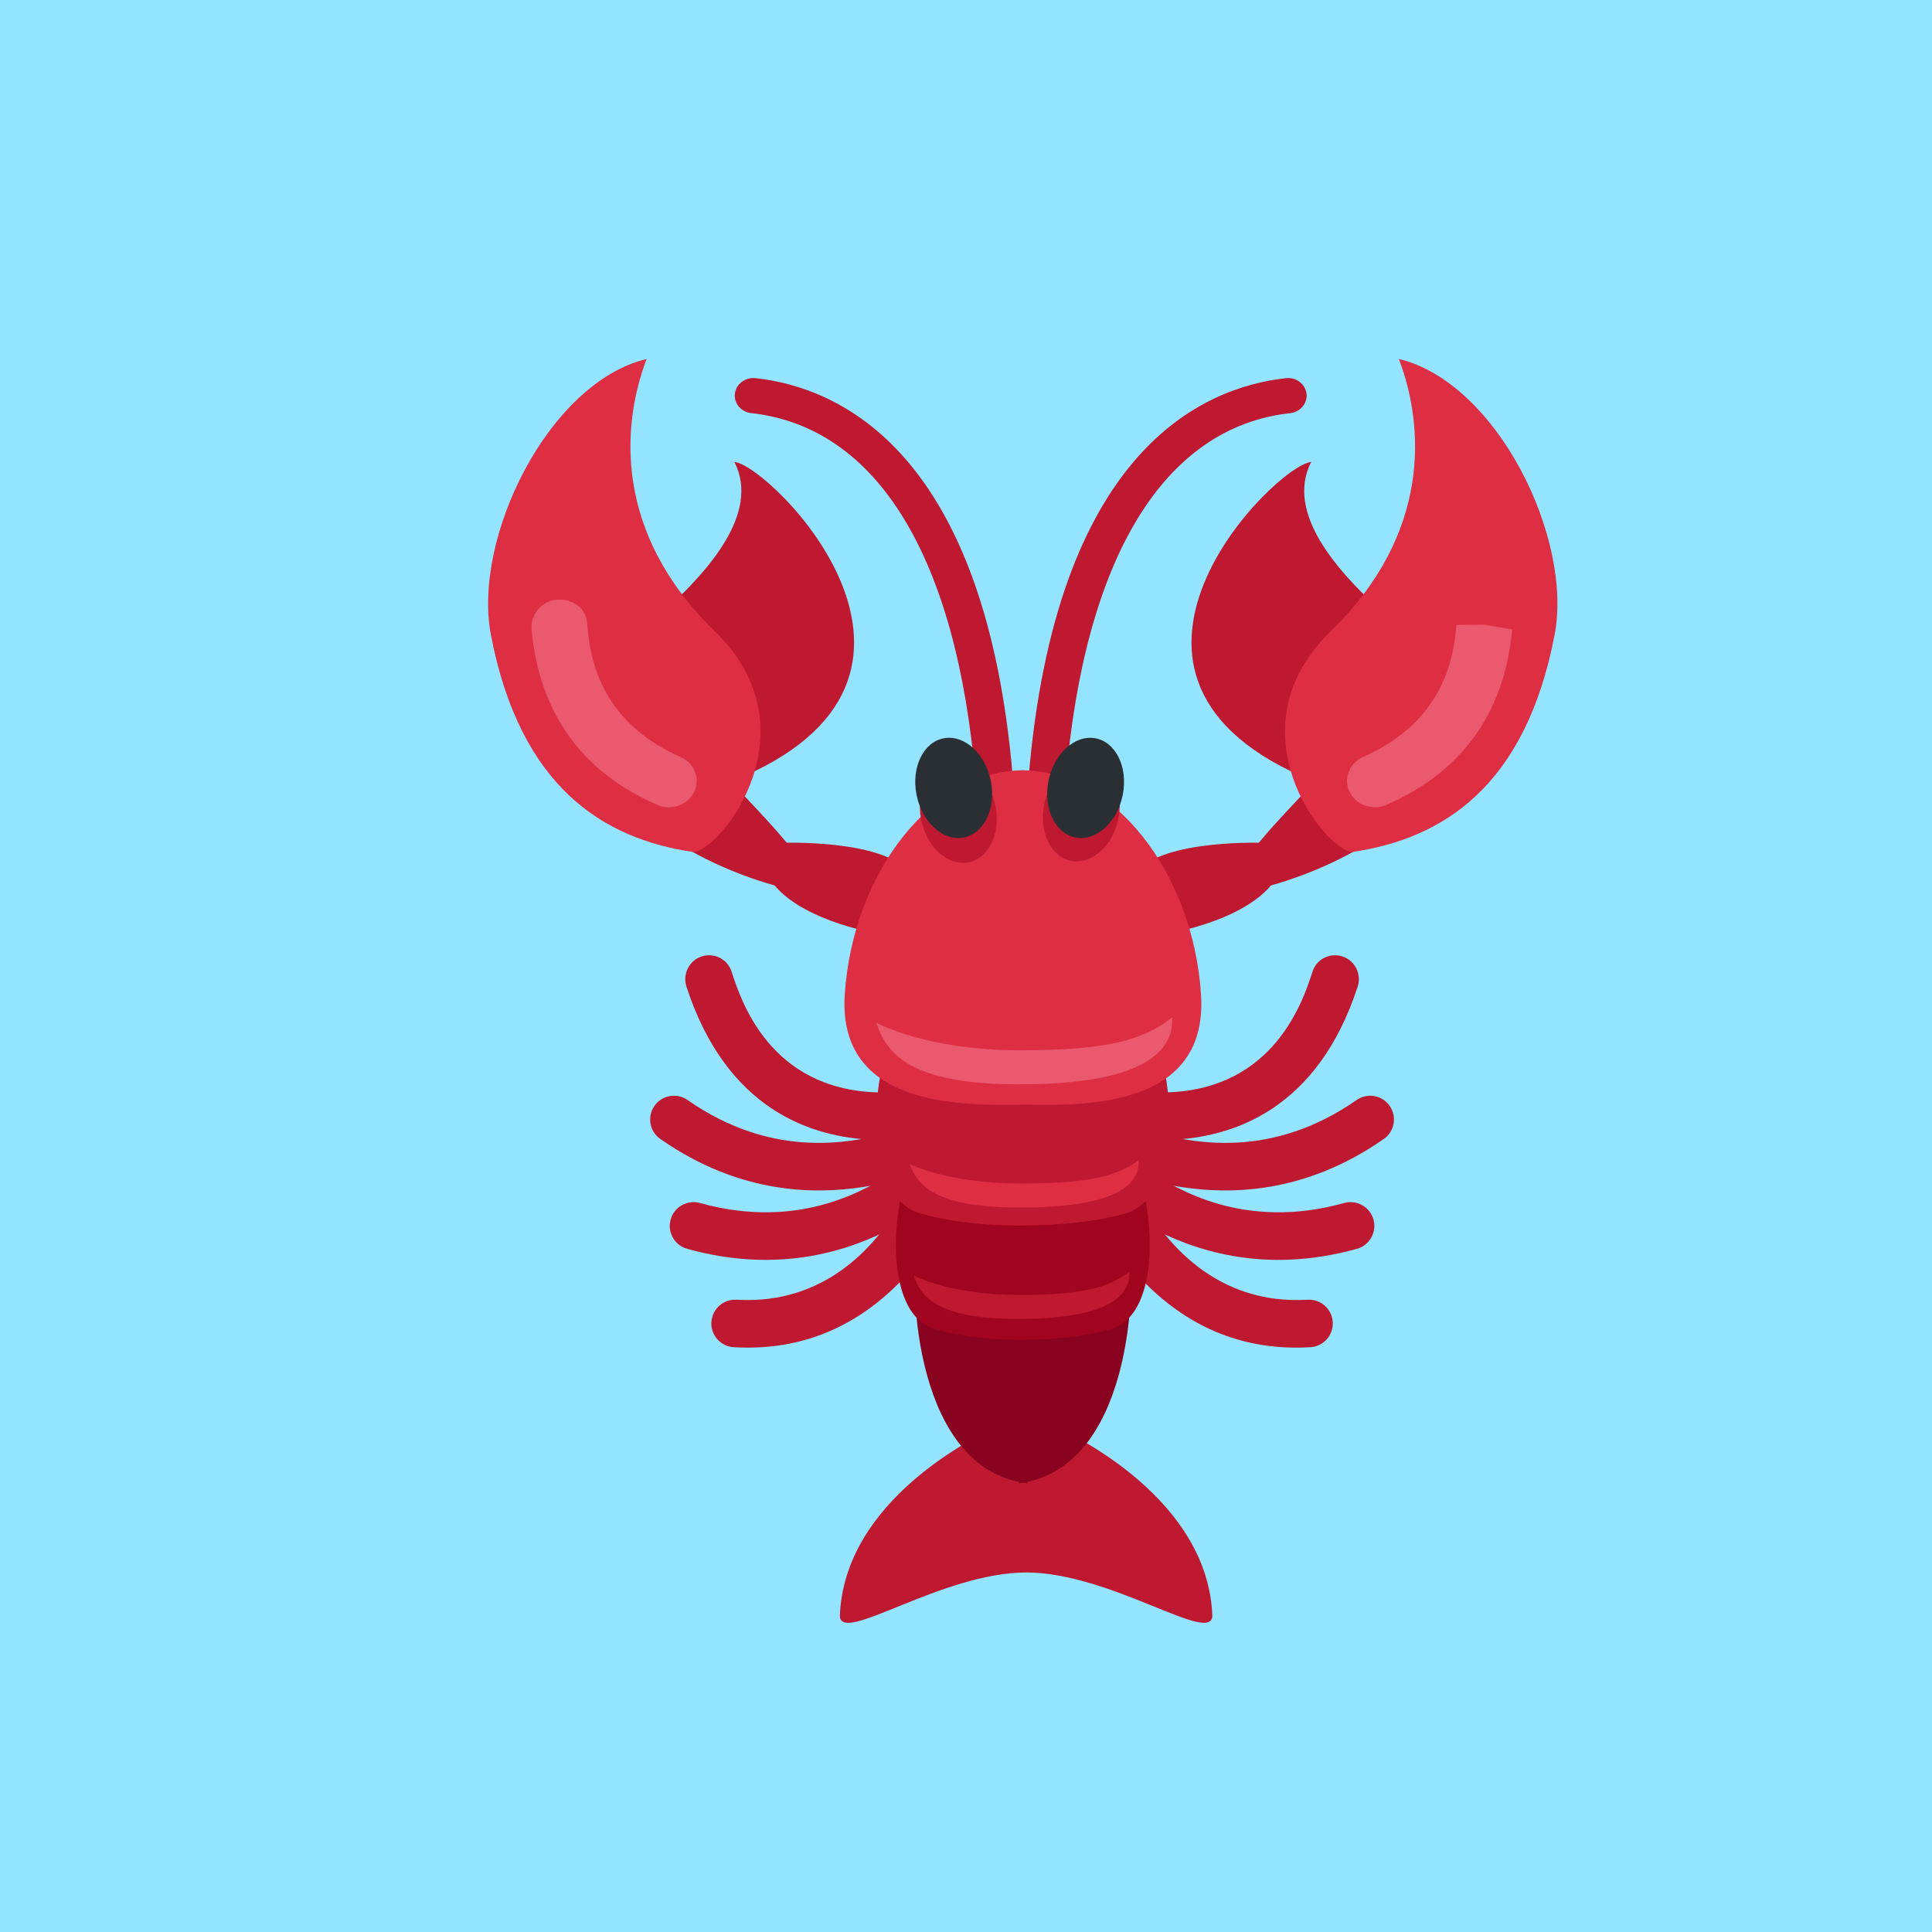
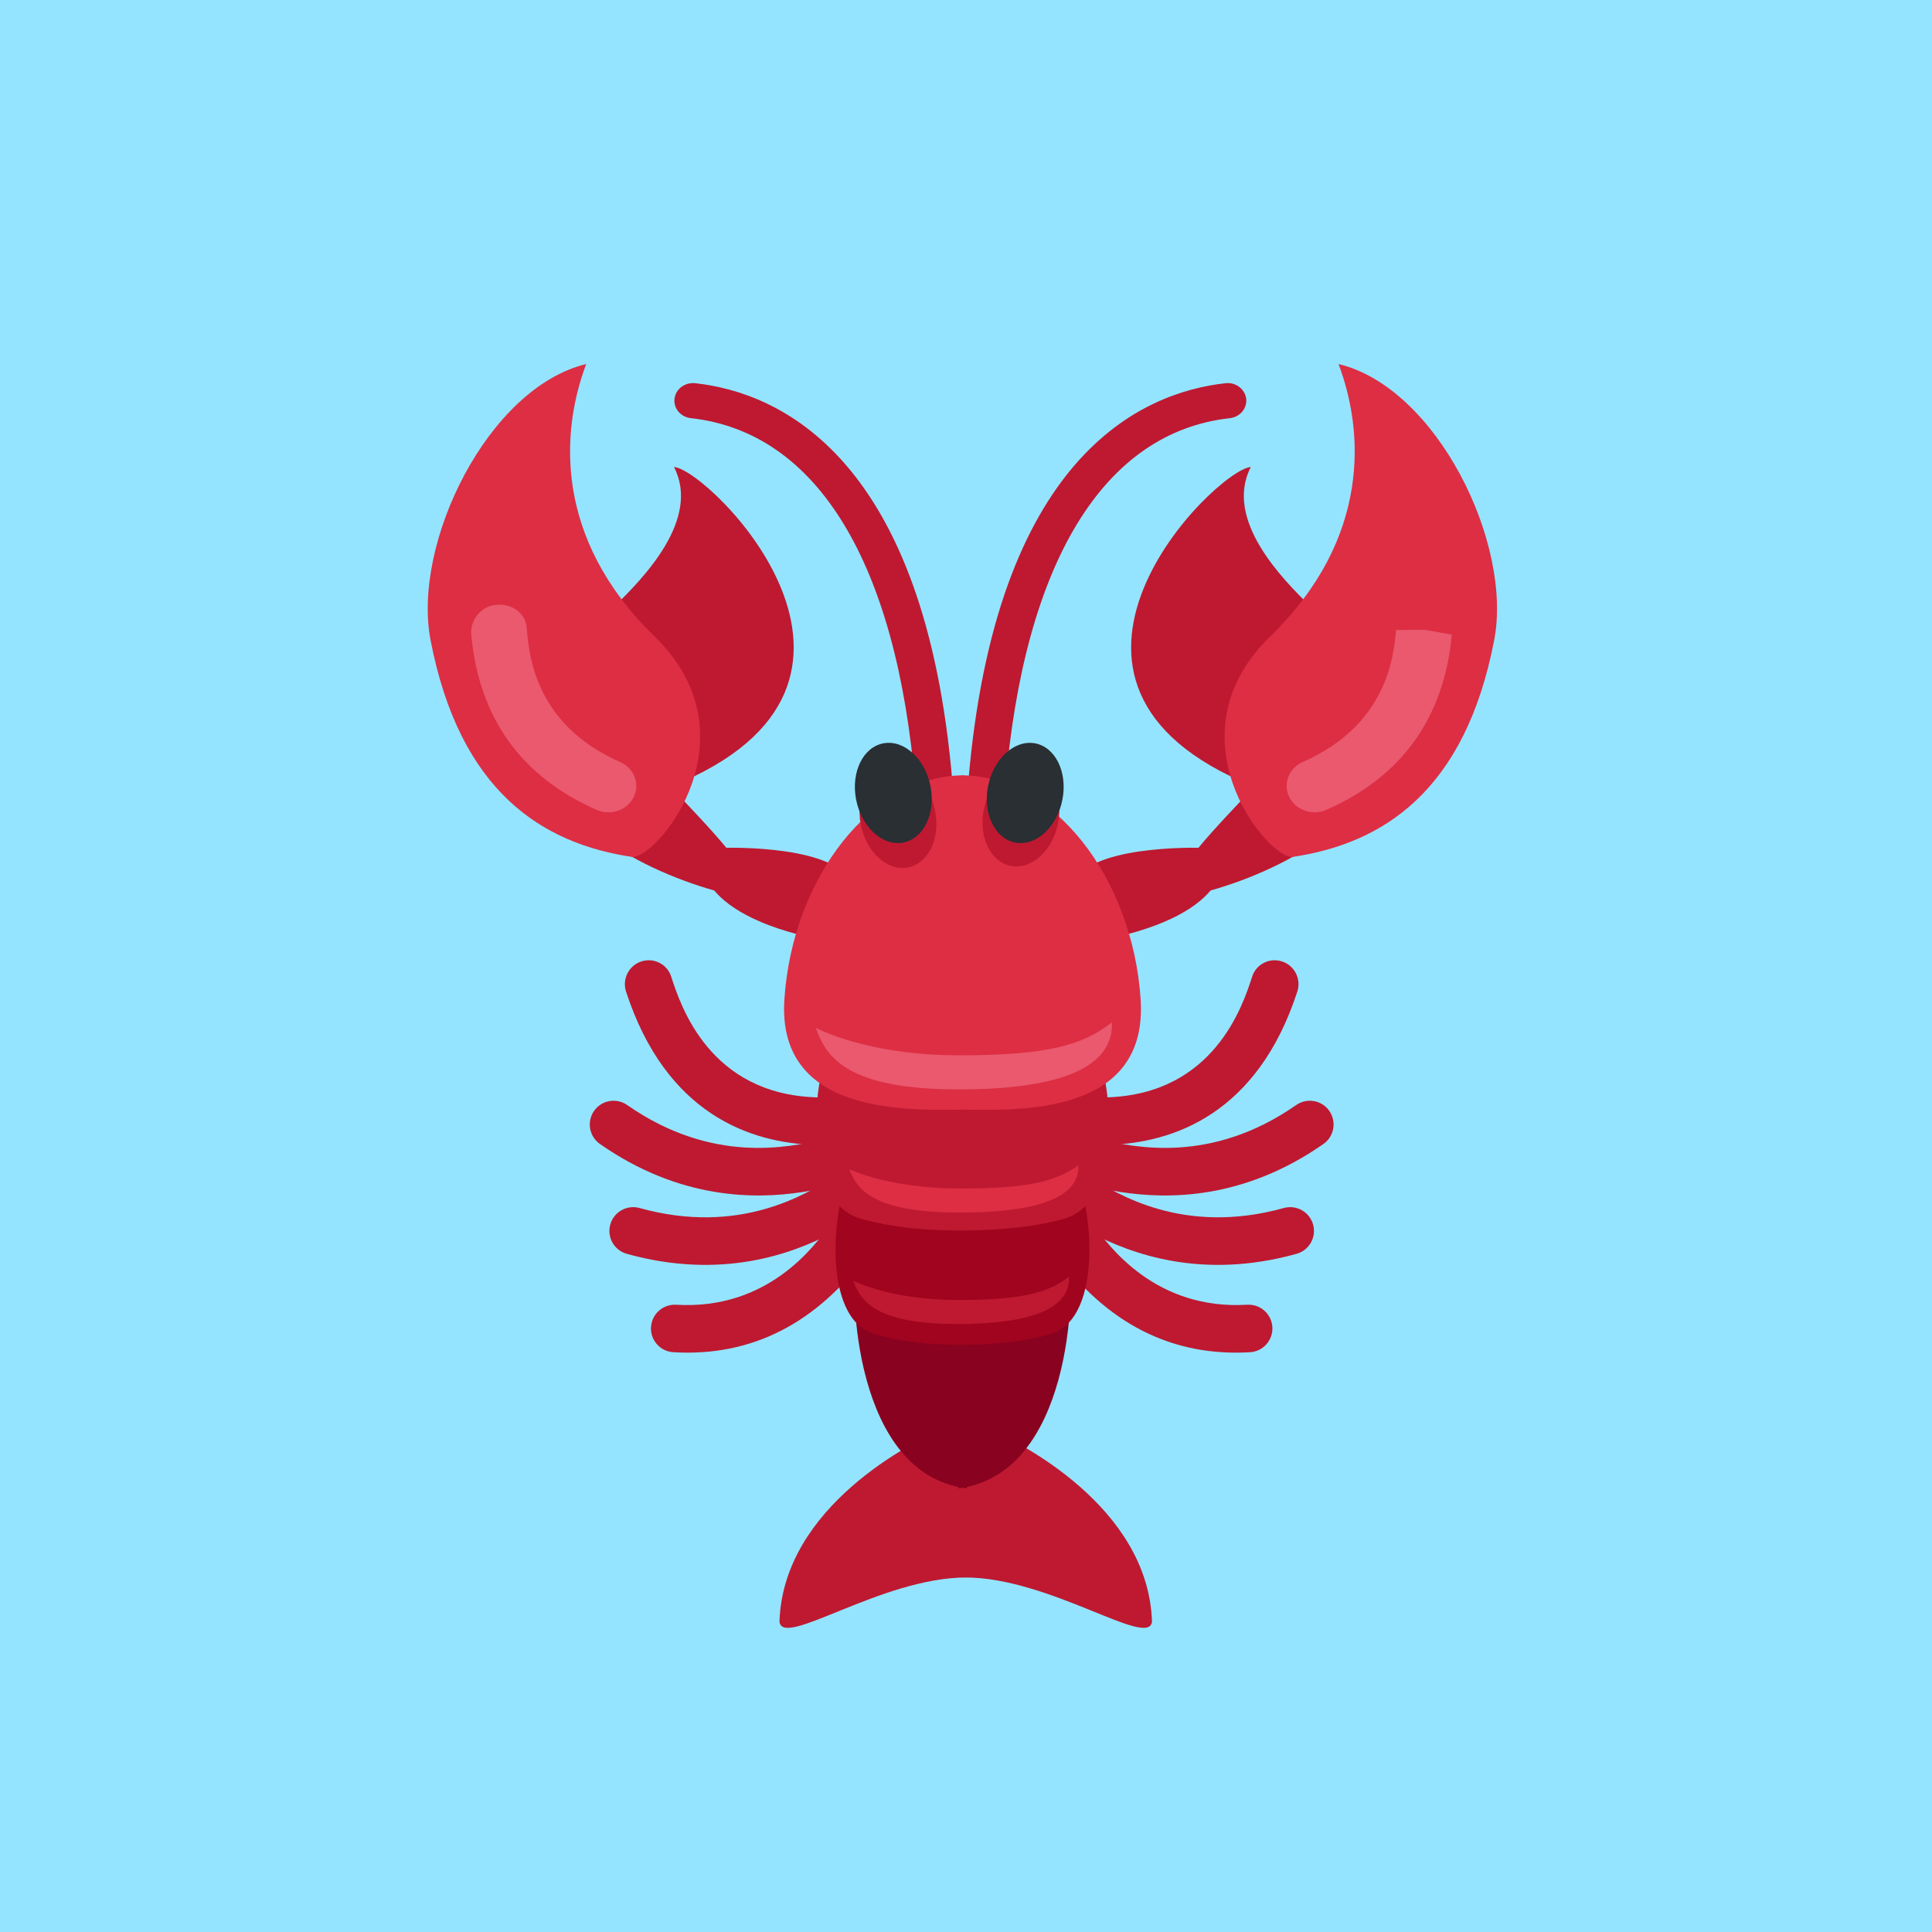
<svg xmlns="http://www.w3.org/2000/svg" width="64" height="64">
  <g class="layer">
    <rect fill="#94e4ff" height="64" id="svg_4" stroke-width="0" width="64" x="0" y="0" />
  </g>
  <g class="layer">
-     <g id="svg_37">
-       <path d="m29.049,37.76l-0.064,0c-2.117,-0.069 -4.919,-1.006 -6.246,-5.077c-0.135,-0.413 0.089,-0.864 0.503,-0.999c0.414,-0.135 0.857,0.085 0.992,0.499l0.003,0.011c0.312,0.959 1.263,3.876 4.8,3.991c0.435,0.015 0.776,0.378 0.762,0.812c-0.014,0.415 -0.344,0.743 -0.75,0.763zm-5.348,5.637c0.151,-0.221 0.411,-0.359 0.698,-0.342c3.034,0.181 4.578,-1.938 5.086,-2.634c0.256,-0.352 0.749,-0.429 1.1,-0.173c0.352,0.256 0.414,0.747 0.173,1.1c-1.698,2.33 -3.869,3.434 -6.453,3.28c-0.434,-0.026 -0.766,-0.399 -0.74,-0.834c0.01,-0.148 0.059,-0.284 0.136,-0.397z" fill="#be1931" id="svg_34" />
-       <path d="m28.564,39.325c0.421,-0.064 0.767,-0.141 1.022,-0.2l0.179,-0.04c0.426,-0.092 0.695,-0.511 0.603,-0.937c-0.092,-0.425 -0.515,-0.698 -0.937,-0.603l-0.193,0.043c-1.087,0.245 -3.635,0.824 -6.463,-1.149c-0.357,-0.248 -0.849,-0.161 -1.096,0.195c-0.249,0.357 -0.161,0.848 0.195,1.096c2.665,1.86 5.165,1.826 6.69,1.595z" fill="#be1931" id="svg_35" />
-       <path d="m29.605,40.656c0.376,-0.199 1.053,-0.624 1.053,-0.624c0.371,-0.228 0.487,-0.712 0.259,-1.084c-0.227,-0.37 -0.718,-0.488 -1.084,-0.259l-0.168,0.105c-0.944,0.591 -3.156,1.981 -6.479,1.057c-0.419,-0.116 -0.854,0.129 -0.97,0.548c-0.117,0.419 0.129,0.854 0.548,0.97c3.131,0.87 5.479,0.009 6.841,-0.713z" fill="#be1931" id="svg_36" />
+     <g id="svg_2">
+       <g id="svg_37">
+         <path d="m27.049,37.926l-0.064,0c-2.117,-0.069 -4.919,-1.006 -6.246,-5.077c-0.135,-0.413 0.089,-0.864 0.503,-0.999c0.414,-0.135 0.857,0.085 0.992,0.499l0.003,0.011c0.312,0.959 1.263,3.876 4.8,3.991c0.435,0.015 0.776,0.378 0.762,0.812c-0.014,0.415 -0.344,0.743 -0.75,0.763zm-5.348,5.637c0.151,-0.221 0.411,-0.359 0.698,-0.342c3.034,0.181 4.578,-1.938 5.086,-2.634c0.256,-0.352 0.749,-0.429 1.1,-0.173c0.352,0.256 0.414,0.747 0.173,1.1c-1.698,2.33 -3.869,3.434 -6.453,3.28c-0.434,-0.026 -0.766,-0.399 -0.74,-0.834c0.01,-0.148 0.059,-0.284 0.136,-0.397z" fill="#be1931" id="svg_34" />
+         <path d="m26.564,39.491c0.421,-0.064 0.767,-0.141 1.022,-0.2l0.179,-0.04c0.426,-0.092 0.695,-0.511 0.603,-0.937c-0.092,-0.425 -0.515,-0.698 -0.937,-0.603l-0.193,0.043c-1.087,0.245 -3.635,0.824 -6.463,-1.149c-0.357,-0.248 -0.849,-0.161 -1.096,0.195c-0.249,0.357 -0.161,0.848 0.195,1.096c2.665,1.86 5.165,1.826 6.69,1.595z" fill="#be1931" id="svg_35" />
+         <path d="m27.605,40.822c0.376,-0.199 1.053,-0.624 1.053,-0.624c0.371,-0.228 0.487,-0.712 0.259,-1.084c-0.227,-0.37 -0.718,-0.488 -1.084,-0.259l-0.168,0.105c-0.944,0.591 -3.156,1.981 -6.479,1.057c-0.419,-0.116 -0.854,0.129 -0.97,0.548c-0.117,0.419 0.129,0.854 0.548,0.97c3.131,0.87 5.479,0.009 6.841,-0.713z" fill="#be1931" id="svg_36" />
+       </g>
+       <g id="svg_43">
+         <path d="m36.109,40.822c-0.376,-0.199 -1.053,-0.624 -1.053,-0.624c-0.371,-0.228 -0.487,-0.712 -0.259,-1.084c0.227,-0.37 0.718,-0.488 1.084,-0.259l0.168,0.105c0.944,0.591 3.156,1.981 6.479,1.057c0.419,-0.116 0.854,0.129 0.97,0.548c0.117,0.419 -0.129,0.854 -0.548,0.97c-3.131,0.87 -5.479,0.009 -6.841,-0.713z" fill="#be1931" id="svg_41" />
+         <path d="m37.15,39.491c-0.421,-0.064 -0.767,-0.141 -1.022,-0.2l-0.179,-0.04c-0.426,-0.092 -0.695,-0.511 -0.603,-0.937c0.092,-0.425 0.515,-0.698 0.937,-0.603l0.193,0.043c1.087,0.245 3.635,0.824 6.463,-1.149c0.357,-0.248 0.849,-0.161 1.096,0.195c0.249,0.357 0.161,0.848 -0.195,1.096c-2.664,1.86 -5.165,1.826 -6.69,1.595z" fill="#be1931" id="svg_40" />
+         <path d="m36.665,37.926l0.064,0c2.117,-0.069 4.919,-1.006 6.246,-5.077c0.135,-0.413 -0.089,-0.864 -0.503,-0.999c-0.414,-0.135 -0.857,0.085 -0.992,0.499l-0.003,0.011c-0.312,0.959 -1.263,3.876 -4.8,3.991c-0.435,0.015 -0.776,0.378 -0.762,0.812c0.015,0.415 0.344,0.743 0.75,0.763zm5.348,5.637c-0.151,-0.221 -0.411,-0.359 -0.698,-0.342c-3.034,0.181 -4.578,-1.938 -5.086,-2.634c-0.256,-0.352 -0.749,-0.429 -1.1,-0.173c-0.352,0.256 -0.414,0.747 -0.173,1.1c1.698,2.33 3.869,3.434 6.453,3.28c0.434,-0.026 0.766,-0.399 0.74,-0.834c-0.009,-0.148 -0.058,-0.284 -0.136,-0.397z" fill="#be1931" id="svg_39" />
+       </g>
+       <path d="m20.363,20.078c0.929,-0.908 2.861,-2.869 1.964,-4.609c1.172,0.09 8.348,7.179 -0.074,10.576c-1.324,-0.16 -1.89,-5.967 -1.89,-5.967l0,0zm10.837,27.27c-0.897,0.383 -5.251,2.531 -5.379,6.365c0.085,0.92 3.373,-1.457 6.189,-1.457l0,-4.026l-0.81,-0.881l0,0l-0,0z" fill="#BE1931" id="svg_9" />
+       <path d="m32.782,47.348c0.897,0.384 5.251,2.531 5.379,6.365c-0.085,0.92 -3.373,-1.457 -6.189,-1.457l0,-4.026l0.81,-0.881l0,0zm-14.084,-21.335c0.164,1.666 3.675,3.368 6.206,3.762c0.324,-0.664 -1.673,-2.608 -2.751,-3.784c-0.603,-0.657 -0.866,-2.219 -2.699,-1.54s-0.755,1.562 -0.755,1.562z" fill="#BE1931" id="svg_10" />
+       <path d="m23.772,28.088c-0.809,0 -1.025,2.045 3.075,2.965s1.927,-1.023 1.295,-1.943c-0.81,-1.176 -4.37,-1.022 -4.37,-1.022z" fill="#BE1931" id="svg_11" />
+       <path d="m28.371,41.597c-0.231,1.151 -0.093,7.247 3.658,7.707l0,-8.167l-3.658,0.459z" fill="#89021F" id="svg_12" />
+       <path d="m43.399,20.078c-0.929,-0.908 -2.861,-2.869 -1.964,-4.609c-1.172,0.09 -8.348,7.179 0.074,10.576c1.324,-0.16 1.89,-5.967 1.89,-5.967z" fill="#BE1931" id="svg_13" />
+       <path d="m45.063,26.013c-0.164,1.666 -3.675,3.368 -6.206,3.762c-0.324,-0.664 1.673,-2.608 2.751,-3.784c0.603,-0.657 0.866,-2.219 2.699,-1.54s0.755,1.562 0.755,1.562l0,0z" fill="#BE1931" id="svg_14" />
+       <path d="m39.99,28.088c0.809,0 1.025,2.045 -3.075,2.965s-1.927,-1.023 -1.295,-1.943c0.809,-1.176 4.37,-1.022 4.37,-1.022z" fill="#BE1931" id="svg_15" />
+       <path d="m44.34,12.059c3.253,0.781 5.776,5.936 5.157,9.147c-0.966,5.015 -3.696,6.746 -6.706,7.185c-0.924,-0.068 -4.068,-4.05 -0.712,-7.311s3.095,-6.826 2.261,-9.021z" fill="#DD2E44" id="svg_16" />
+       <path d="m30.936,26.581c-0.319,0 -0.591,-0.232 -0.615,-0.537c-0.615,-7.402 -3.255,-11.731 -7.435,-12.192c-0.339,-0.037 -0.582,-0.326 -0.541,-0.647c0.04,-0.318 0.339,-0.546 0.686,-0.511c2.797,0.308 7.623,2.44 8.522,13.258c0.026,0.321 -0.227,0.601 -0.567,0.627l-0.049,0.001zm1.752,0l-0.049,-0.001c-0.34,-0.024 -0.594,-0.305 -0.567,-0.627c0.899,-10.819 5.726,-12.951 8.523,-13.258c0.334,-0.044 0.645,0.191 0.686,0.511c0.038,0.319 -0.204,0.61 -0.542,0.647c-4.179,0.46 -6.82,4.79 -7.435,12.192c-0.025,0.305 -0.295,0.537 -0.615,0.537l0,0z" fill="#BE1931" id="svg_17" />
+       <path d="m31.974,38.867c0,1.166 0.023,3.877 0.023,5.684c-0.712,0 -1.842,-0.019 -3.012,-0.35c-1.849,-0.525 -1.375,-4.547 -0.759,-5.48l3.747,0.146z" fill="#A0041E" id="svg_18" />
+       <path d="m31.917,34.436c0,1.297 0.027,4.315 0.027,6.327c-0.809,0 -2.095,-0.02 -3.426,-0.389c-2.104,-0.584 -1.564,-5.061 -0.864,-6.1l4.262,0.162z" fill="#BE1931" id="svg_19" />
+       <path d="m31.917,25.684c0,2.528 0.345,10.284 0.345,11.07c-1.726,0 -6.549,0.393 -6.278,-3.653c0.269,-4.045 2.913,-7.417 5.934,-7.417z" fill="#DD2E44" id="svg_20" />
+       <path d="m35.397,41.597c0.231,1.151 0.093,7.247 -3.658,7.707l0,-8.167l3.658,0.459z" fill="#89021F" id="svg_21" />
+       <path d="m31.793,38.867c0,1.166 -0.188,3.877 -0.188,5.684c0.712,0 2.006,-0.019 3.175,-0.35c1.849,-0.525 1.375,-4.547 0.759,-5.48l-3.746,0.146z" fill="#A0041E" id="svg_22" />
+       <path d="m31.851,34.436c0,1.297 -0.204,4.315 -0.204,6.327c0.809,0 2.273,-0.02 3.603,-0.389c2.104,-0.584 1.564,-5.061 0.864,-6.1l-4.262,0.162z" fill="#BE1931" id="svg_23" />
+       <path d="m31.851,25.684c0,2.528 -0.259,10.284 -0.259,11.07c1.726,0 6.463,0.393 6.193,-3.653s-2.913,-7.417 -5.934,-7.417zm-12.431,-13.625c-3.253,0.781 -5.776,5.936 -5.157,9.147c0.966,5.015 3.696,6.746 6.706,7.185c0.924,-0.068 4.068,-4.05 0.712,-7.311s-3.094,-6.826 -2.261,-9.021l-0,0z" fill="#DD2E44" id="svg_24" />
+       <ellipse cx="20.628" cy="22.606" fill="#BE1931" id="svg_25" rx="1.015" ry="1.435" transform="matrix(1.21641 -0.203779 0.215974 1.14771 -0.228206 5.35089)" />
+       <ellipse cx="12.193" cy="20.025" fill="#BE1931" id="svg_26" rx="1.435" ry="1.015" transform="matrix(0.215825 -1.14774 1.21644 0.203638 6.82894 36.9589)" />
+       <ellipse cx="20.503" cy="21.898" fill="#292F33" id="svg_27" rx="1.015" ry="1.435" transform="matrix(1.21641 -0.203779 0.215974 1.14771 -0.0776584 5.31291)" />
+       <ellipse cx="12.308" cy="19.361" fill="#292F33" id="svg_28" rx="1.435" ry="1.015" transform="matrix(0.215825 -1.14774 1.21644 0.203638 7.7539 36.4521)" />
+       <path d="m27.025,34.048c0.347,0.984 1.043,2.04 4.749,2.04c2.587,0 5.134,-0.437 5.058,-2.222c-0.965,0.765 -2.162,1.093 -5.058,1.093c-3.089,0 -4.749,-0.912 -4.749,-0.912z" fill="#EA596E" id="svg_29" />
+       <path d="m28.133,38.73c0.269,0.694 0.807,1.438 3.675,1.438c2.001,0 3.974,-0.308 3.914,-1.567c-0.747,0.54 -1.673,0.77 -3.914,0.77c-2.391,-0.001 -3.675,-0.642 -3.675,-0.642z" fill="#DD2E44" id="svg_30" />
+       <path d="m28.261,42.421c0.253,0.694 0.76,1.438 3.463,1.438c1.887,0 3.745,-0.308 3.689,-1.567c-0.704,0.54 -1.576,0.771 -3.689,0.771c-2.252,0 -3.463,-0.642 -3.463,-0.642z" fill="#BE1931" id="svg_31" />
+       <path d="m20.152,26.908c-0.131,0 -0.264,-0.026 -0.39,-0.082c-2.503,-1.1 -3.9,-3.054 -4.152,-5.805c-0.044,-0.48 0.327,-0.947 0.836,-0.988c0.51,-0.042 0.955,0.269 1.001,0.75l0.007,0.089c0.079,0.859 0.288,3.139 3.09,4.371c0.463,0.204 0.665,0.724 0.448,1.162c-0.157,0.317 -0.49,0.504 -0.84,0.504zm23.397,0c-0.348,0 -0.683,-0.187 -0.84,-0.505c-0.216,-0.437 -0.016,-0.958 0.448,-1.162c2.802,-1.232 3.011,-3.512 3.089,-4.371l0.932,-0.009l0.915,0.16c-0.253,2.751 -1.651,4.705 -4.154,5.805c-0.126,0.057 -0.259,0.083 -0.39,0.083z" fill="#EA596E" id="svg_32" />
+       <g fill="#BE1931" id="svg_5" />
+       <g fill="#BE1931" id="svg_1" />
+       <g fill="#BE1931" id="svg_33" />
+       <g fill="#BE1931" id="svg_38" />
    </g>
-     <g id="svg_43">
-       <path d="m38.109,40.656c-0.376,-0.199 -1.053,-0.624 -1.053,-0.624c-0.371,-0.228 -0.487,-0.712 -0.259,-1.084c0.227,-0.37 0.718,-0.488 1.084,-0.259l0.168,0.105c0.944,0.591 3.156,1.981 6.479,1.057c0.419,-0.116 0.854,0.129 0.97,0.548c0.117,0.419 -0.129,0.854 -0.548,0.97c-3.131,0.87 -5.479,0.009 -6.841,-0.713z" fill="#be1931" id="svg_41" />
-       <path d="m39.15,39.325c-0.421,-0.064 -0.767,-0.141 -1.022,-0.2l-0.179,-0.04c-0.426,-0.092 -0.695,-0.511 -0.603,-0.937c0.092,-0.425 0.515,-0.698 0.937,-0.603l0.193,0.043c1.087,0.245 3.635,0.824 6.463,-1.149c0.357,-0.248 0.849,-0.161 1.096,0.195c0.249,0.357 0.161,0.848 -0.195,1.096c-2.664,1.86 -5.165,1.826 -6.69,1.595z" fill="#be1931" id="svg_40" />
-       <path d="m38.665,37.76l0.064,0c2.117,-0.069 4.919,-1.006 6.246,-5.077c0.135,-0.413 -0.089,-0.864 -0.503,-0.999c-0.414,-0.135 -0.857,0.085 -0.992,0.499l-0.003,0.011c-0.312,0.959 -1.263,3.876 -4.8,3.991c-0.435,0.015 -0.776,0.378 -0.762,0.812c0.015,0.415 0.344,0.743 0.75,0.763zm5.348,5.637c-0.151,-0.221 -0.411,-0.359 -0.698,-0.342c-3.034,0.181 -4.578,-1.938 -5.086,-2.634c-0.256,-0.352 -0.749,-0.429 -1.1,-0.173c-0.352,0.256 -0.414,0.747 -0.173,1.1c1.698,2.33 3.869,3.434 6.453,3.28c0.434,-0.026 0.766,-0.399 0.74,-0.834c-0.009,-0.148 -0.058,-0.284 -0.136,-0.397z" fill="#be1931" id="svg_39" />
-     </g>
-     <path d="m22.363,19.912c0.929,-0.908 2.861,-2.869 1.964,-4.609c1.172,0.09 8.348,7.179 -0.074,10.576c-1.324,-0.16 -1.89,-5.967 -1.89,-5.967l0,0zm10.837,27.27c-0.897,0.383 -5.251,2.531 -5.379,6.365c0.085,0.92 3.373,-1.457 6.189,-1.457l0,-4.026l-0.81,-0.881l0,0l-0,0z" fill="#BE1931" id="svg_9" />
-     <path d="m34.782,47.181c0.897,0.384 5.251,2.531 5.379,6.365c-0.085,0.92 -3.373,-1.457 -6.189,-1.457l0,-4.026l0.81,-0.881l0,0zm-14.084,-21.335c0.164,1.666 3.675,3.368 6.206,3.762c0.324,-0.664 -1.673,-2.608 -2.751,-3.784c-0.603,-0.657 -0.866,-2.219 -2.699,-1.54s-0.755,1.562 -0.755,1.562z" fill="#BE1931" id="svg_10" />
-     <path d="m25.772,27.921c-0.809,0 -1.025,2.045 3.075,2.965s1.927,-1.023 1.295,-1.943c-0.81,-1.176 -4.37,-1.022 -4.37,-1.022z" fill="#BE1931" id="svg_11" />
-     <path d="m30.371,41.43c-0.231,1.151 -0.093,7.247 3.658,7.707l0,-8.167l-3.658,0.459z" fill="#89021F" id="svg_12" />
-     <path d="m45.399,19.912c-0.929,-0.908 -2.861,-2.869 -1.964,-4.609c-1.172,0.09 -8.348,7.179 0.074,10.576c1.324,-0.16 1.89,-5.967 1.89,-5.967z" fill="#BE1931" id="svg_13" />
-     <path d="m47.063,25.846c-0.164,1.666 -3.675,3.368 -6.206,3.762c-0.324,-0.664 1.673,-2.608 2.751,-3.784c0.603,-0.657 0.866,-2.219 2.699,-1.54s0.755,1.562 0.755,1.562l0,0z" fill="#BE1931" id="svg_14" />
-     <path d="m41.99,27.921c0.809,0 1.025,2.045 -3.075,2.965s-1.927,-1.023 -1.295,-1.943c0.809,-1.176 4.37,-1.022 4.37,-1.022z" fill="#BE1931" id="svg_15" />
-     <path d="m46.34,11.892c3.253,0.781 5.776,5.936 5.157,9.147c-0.966,5.015 -3.696,6.746 -6.706,7.185c-0.924,-0.068 -4.068,-4.05 -0.712,-7.311s3.095,-6.826 2.261,-9.021z" fill="#DD2E44" id="svg_16" />
-     <path d="m32.936,26.414c-0.319,0 -0.591,-0.232 -0.615,-0.537c-0.615,-7.402 -3.255,-11.731 -7.435,-12.192c-0.339,-0.037 -0.582,-0.326 -0.541,-0.647c0.04,-0.318 0.339,-0.546 0.686,-0.511c2.797,0.308 7.623,2.44 8.522,13.258c0.026,0.321 -0.227,0.601 -0.567,0.627l-0.049,0.001zm1.752,0l-0.049,-0.001c-0.34,-0.024 -0.594,-0.305 -0.567,-0.627c0.899,-10.819 5.726,-12.951 8.523,-13.258c0.334,-0.044 0.645,0.191 0.686,0.511c0.038,0.319 -0.204,0.61 -0.542,0.647c-4.179,0.46 -6.82,4.79 -7.435,12.192c-0.025,0.305 -0.295,0.537 -0.615,0.537l0,0z" fill="#BE1931" id="svg_17" />
-     <path d="m33.974,38.7c0,1.166 0.023,3.877 0.023,5.684c-0.712,0 -1.842,-0.019 -3.012,-0.35c-1.849,-0.525 -1.375,-4.547 -0.759,-5.48l3.747,0.146z" fill="#A0041E" id="svg_18" />
-     <path d="m33.917,34.269c0,1.297 0.027,4.315 0.027,6.327c-0.809,0 -2.095,-0.02 -3.426,-0.389c-2.104,-0.584 -1.564,-5.061 -0.864,-6.1l4.262,0.162z" fill="#BE1931" id="svg_19" />
-     <path d="m33.917,25.517c0,2.528 0.345,10.284 0.345,11.07c-1.726,0 -6.549,0.393 -6.278,-3.653c0.269,-4.045 2.913,-7.417 5.934,-7.417z" fill="#DD2E44" id="svg_20" />
-     <path d="m37.397,41.43c0.231,1.151 0.093,7.247 -3.658,7.707l0,-8.167l3.658,0.459z" fill="#89021F" id="svg_21" />
-     <path d="m33.793,38.7c0,1.166 -0.188,3.877 -0.188,5.684c0.712,0 2.006,-0.019 3.175,-0.35c1.849,-0.525 1.375,-4.547 0.759,-5.48l-3.746,0.146z" fill="#A0041E" id="svg_22" />
-     <path d="m33.851,34.269c0,1.297 -0.204,4.315 -0.204,6.327c0.809,0 2.273,-0.02 3.603,-0.389c2.104,-0.584 1.564,-5.061 0.864,-6.1l-4.262,0.162z" fill="#BE1931" id="svg_23" />
-     <path d="m33.851,25.517c0,2.528 -0.259,10.284 -0.259,11.07c1.726,0 6.463,0.393 6.193,-3.653s-2.913,-7.417 -5.934,-7.417zm-12.431,-13.625c-3.253,0.781 -5.776,5.936 -5.157,9.147c0.966,5.015 3.696,6.746 6.706,7.185c0.924,-0.068 4.068,-4.05 0.712,-7.311s-3.094,-6.826 -2.261,-9.021l-0,0z" fill="#DD2E44" id="svg_24" />
-     <ellipse cx="22.247" cy="22.748" fill="#BE1931" id="svg_25" rx="1.015" ry="1.435" transform="matrix(1.21641 -0.203779 0.215974 1.14771 -0.228206 5.35089)" />
-     <ellipse cx="12.617" cy="21.594" fill="#BE1931" id="svg_26" rx="1.435" ry="1.015" transform="matrix(0.215825 -1.14774 1.21644 0.203638 6.82894 36.9589)" />
-     <ellipse cx="22.122" cy="22.04" fill="#292F33" id="svg_27" rx="1.015" ry="1.435" transform="matrix(1.21641 -0.203779 0.215974 1.14771 -0.0776584 5.31291)" />
-     <ellipse cx="12.732" cy="20.93" fill="#292F33" id="svg_28" rx="1.435" ry="1.015" transform="matrix(0.215825 -1.14774 1.21644 0.203638 7.7539 36.4521)" />
-     <path d="m29.025,33.881c0.347,0.984 1.043,2.04 4.749,2.04c2.587,0 5.134,-0.437 5.058,-2.222c-0.965,0.765 -2.162,1.093 -5.058,1.093c-3.089,0 -4.749,-0.912 -4.749,-0.912z" fill="#EA596E" id="svg_29" />
-     <path d="m30.133,38.564c0.269,0.694 0.807,1.438 3.675,1.438c2.001,0 3.974,-0.308 3.914,-1.567c-0.747,0.54 -1.673,0.77 -3.914,0.77c-2.391,-0.001 -3.675,-0.642 -3.675,-0.642z" fill="#DD2E44" id="svg_30" />
-     <path d="m30.261,42.254c0.253,0.694 0.76,1.438 3.463,1.438c1.887,0 3.745,-0.308 3.689,-1.567c-0.704,0.54 -1.576,0.771 -3.689,0.771c-2.252,0 -3.463,-0.642 -3.463,-0.642z" fill="#BE1931" id="svg_31" />
-     <path d="m22.152,26.741c-0.131,0 -0.264,-0.026 -0.39,-0.082c-2.503,-1.1 -3.9,-3.054 -4.152,-5.805c-0.044,-0.48 0.327,-0.947 0.836,-0.988c0.51,-0.042 0.955,0.269 1.001,0.75l0.007,0.089c0.079,0.859 0.288,3.139 3.09,4.371c0.463,0.204 0.665,0.724 0.448,1.162c-0.157,0.317 -0.49,0.504 -0.84,0.504zm23.397,0c-0.348,0 -0.683,-0.187 -0.84,-0.505c-0.216,-0.437 -0.016,-0.958 0.448,-1.162c2.802,-1.232 3.011,-3.512 3.089,-4.371l0.932,-0.009l0.915,0.16c-0.253,2.751 -1.651,4.705 -4.154,5.805c-0.126,0.057 -0.259,0.083 -0.39,0.083z" fill="#EA596E" id="svg_32" />
-     <g fill="#BE1931" id="svg_5" />
-     <g fill="#BE1931" id="svg_1" />
-     <g fill="#BE1931" id="svg_33" />
-     <g fill="#BE1931" id="svg_38" />
  </g>
</svg>
